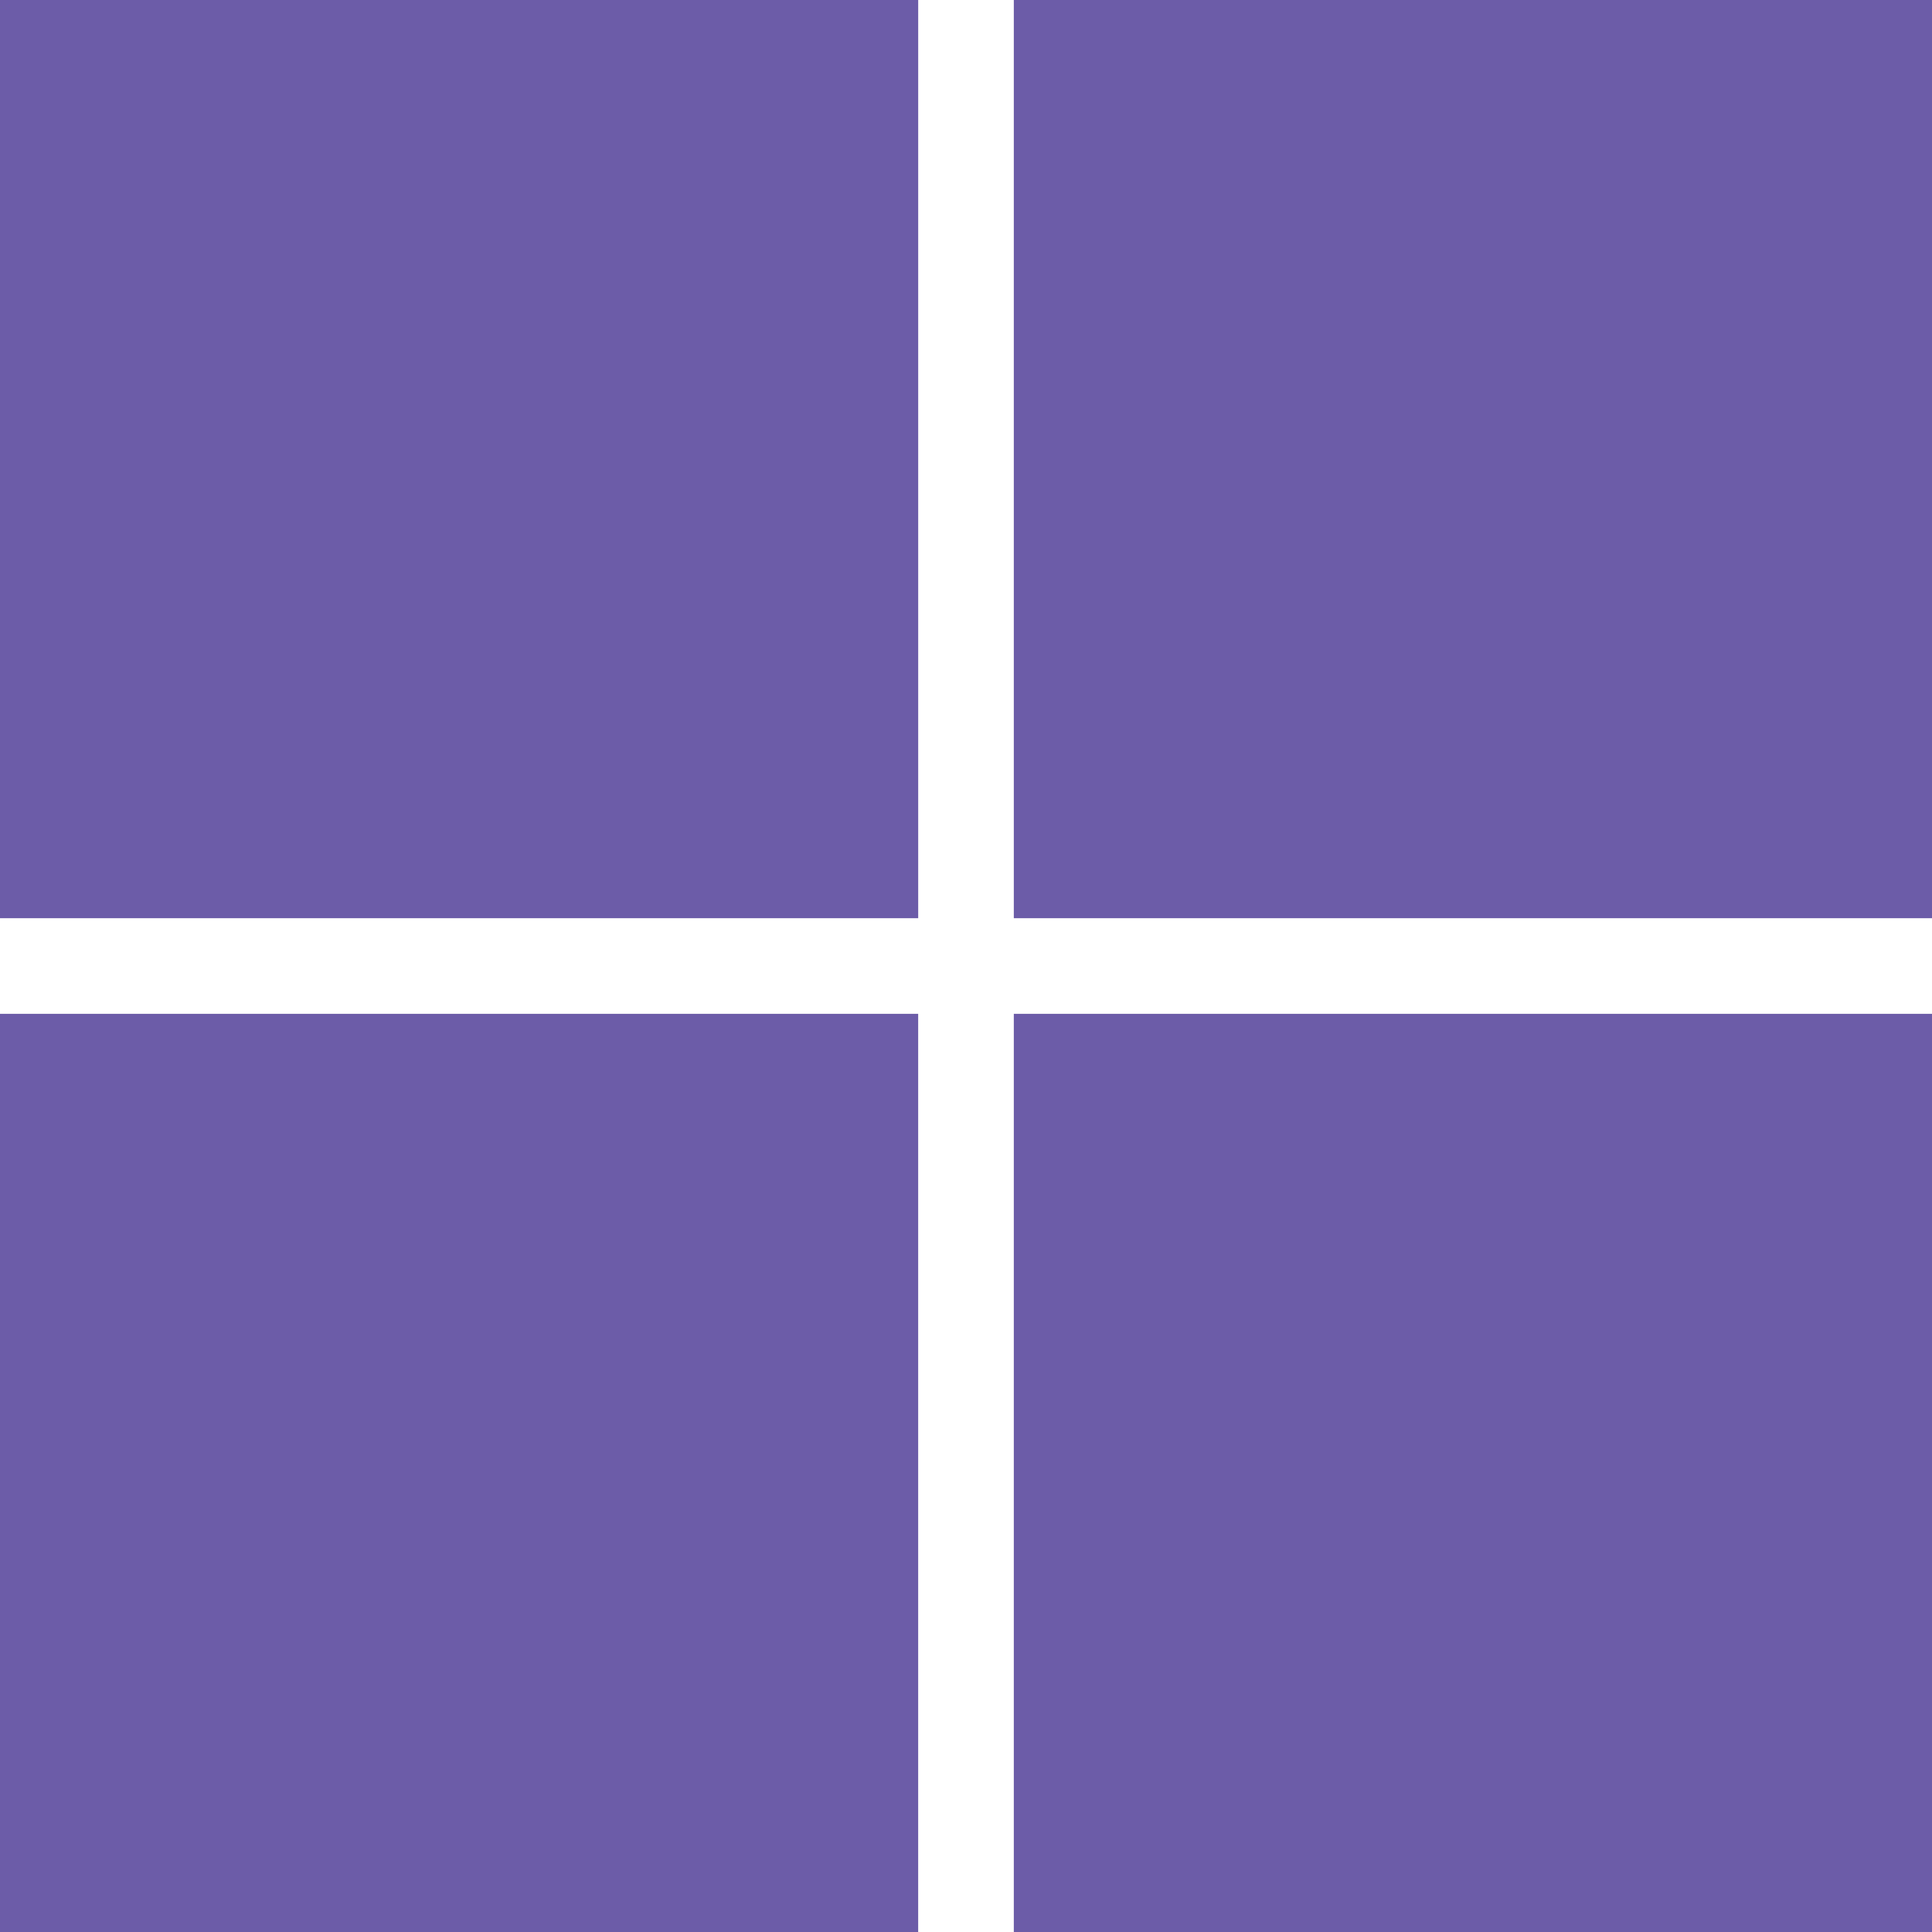
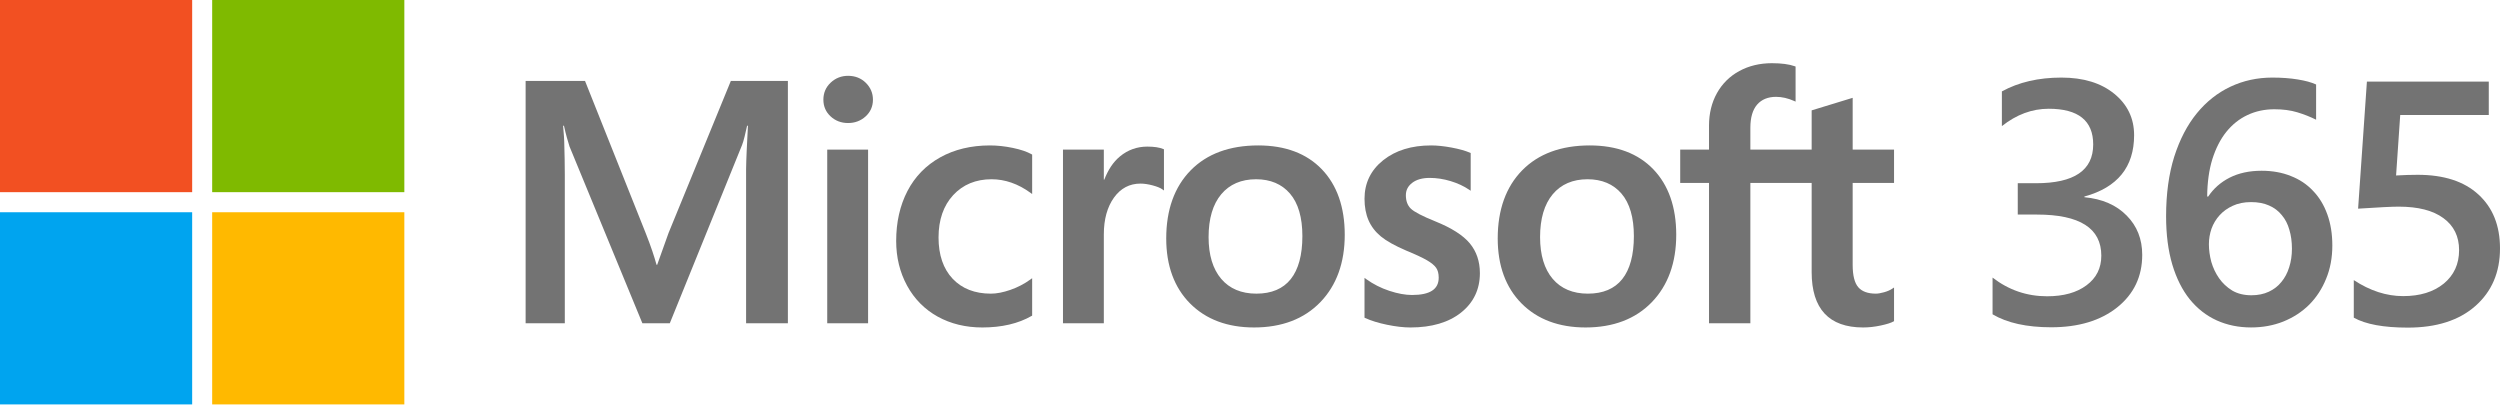
- <svg xmlns="http://www.w3.org/2000/svg" role="img" viewBox="0 0 256 256" fill="#6C5CA8">
-   <path d="M121.666 121.666H0V0h121.666z" />
-   <path d="M256 121.666H134.335V0H256z" />
-   <path d="M121.663 256.002H0V134.336h121.663z" />
-   <path d="M256 256.002H134.335V134.336H256z" />
+ <svg xmlns="http://www.w3.org/2000/svg" xml:space="preserve" enable-background="new 0 0 1000 213.519" viewBox="0 0 1319.928 213.519" height="213.519" width="1319.928" y="0px" x="0px" id="Layer_2" version="1.1">
+   <defs id="defs31" />
+   <g id="g971">
+     <g id="g949">
+       <g id="g904">
+         <rect x="0" y="0.002" fill="#f25022" width="101.459" height="101.458" id="rect20" />
+         <rect y="0" x="112.022" fill="#7fba00" width="101.457" height="101.457" id="rect22" />
+         <rect x="0" y="112.062" fill="#00a4ef" width="101.457" height="101.457" id="rect24" />
+         <rect x="112.022" y="112.062" fill="#ffb900" width="101.457" height="101.457" id="rect26" />
+       </g>
+       <g id="g927">
+         <path fill="#737373" d="m 352.969,123.027 -5.995,16.775 h -0.341 c -1.071,-3.931 -2.865,-9.506 -5.675,-16.592 L 308.878,42.738 H 277.514 V 170.68 h 20.686 V 92.03 c 0,-4.854 -0.104,-10.722 -0.309,-17.435 -0.106,-3.398 -0.493,-6.119 -0.586,-8.194 h 0.455 c 1.051,4.822 2.144,8.493 2.933,10.95 l 38.467,93.329 h 14.47 l 38.181,-94.171 c 0.867,-2.147 1.784,-6.337 2.629,-10.108 h 0.454 c -0.5,9.32 -0.924,17.838 -0.98,22.978 v 81.301 h 22.066 V 42.738 h -30.119 z" id="path2" />
+         <rect x="436.754" y="78.993" fill="#737373" width="21.568" height="91.687" id="rect4" />
+         <path fill="#737373" d="m 447.76,40.028 c -3.554,0 -6.644,1.214 -9.188,3.603 -2.554,2.4 -3.849,5.428 -3.849,8.997 0,3.51 1.28,6.477 3.806,8.817 2.515,2.332 5.622,3.512 9.231,3.512 3.61,0 6.73,-1.18 9.273,-3.508 2.559,-2.344 3.855,-5.311 3.855,-8.82 0,-3.446 -1.265,-6.437 -3.753,-8.897 -2.487,-2.457 -5.642,-3.702 -9.376,-3.702" id="path6" />
+         <path fill="#737373" d="m 534.677,78.075 c -4.148,-0.858 -8.2,-1.292 -12.053,-1.292 -9.898,0 -18.722,2.12 -26.229,6.306 -7.522,4.19 -13.344,10.174 -17.295,17.787 -3.946,7.594 -5.944,16.457 -5.944,26.346 0,8.665 1.941,16.61 5.771,23.62 3.839,7.023 9.267,12.512 16.14,16.321 6.868,3.8 14.8,5.731 23.58,5.731 10.249,0 19.003,-2.049 26.016,-6.092 l 0.285,-0.166 v -19.755 l -0.907,0.66 c -3.181,2.316 -6.732,4.166 -10.551,5.493 -3.814,1.331 -7.29,2.006 -10.334,2.006 -8.463,0 -15.254,-2.649 -20.188,-7.872 -4.941,-5.228 -7.447,-12.559 -7.447,-21.798 0,-9.298 2.608,-16.829 7.761,-22.381 5.137,-5.541 11.943,-8.351 20.229,-8.351 7.094,0 13.998,2.402 20.531,7.143 l 0.907,0.657 V 81.617 l -0.29,-0.166 c -2.46,-1.375 -5.816,-2.511 -9.98,-3.376" id="path8" />
+         <path fill="#737373" d="m 605.74,77.401 c -5.417,0 -10.268,1.742 -14.424,5.172 -3.646,3.011 -6.279,7.142 -8.297,12.297 h -0.229 V 78.992 h -21.566 v 91.687 h 21.566 v -46.902 c 0,-7.976 1.81,-14.528 5.374,-19.473 3.524,-4.89 8.216,-7.369 13.95,-7.369 1.944,0 4.125,0.321 6.485,0.952 2.336,0.631 4.03,1.315 5.028,2.035 l 0.908,0.654 V 78.833 l -0.35,-0.147 c -2.006,-0.854 -4.85,-1.285 -8.447,-1.285" id="path10" />
+         <path fill="#737373" d="m 664.319,76.783 c -15.122,0 -27.129,4.43 -35.689,13.17 -8.56,8.733 -12.896,20.828 -12.896,35.946 0,14.354 4.236,25.899 12.588,34.314 8.354,8.411 19.724,12.679 33.786,12.679 14.652,0 26.426,-4.491 34.985,-13.35 8.553,-8.851 12.892,-20.823 12.892,-35.591 0,-14.586 -4.07,-26.217 -12.096,-34.57 -8.031,-8.36 -19.328,-12.598 -33.569,-12.598 m 17.147,70.598 c -4.052,5.083 -10.147,7.657 -18.122,7.657 -7.923,0 -14.174,-2.625 -18.573,-7.801 -4.429,-5.203 -6.675,-12.619 -6.675,-22.047 0,-9.718 2.246,-17.33 6.675,-22.621 4.406,-5.264 10.596,-7.93 18.398,-7.93 7.567,0 13.595,2.548 17.913,7.582 4.339,5.056 6.538,12.607 6.538,22.44 0,9.96 -2.071,17.602 -6.154,22.721" id="path12" />
+         <path fill="#737373" d="m 757.816,116.878 c -6.8,-2.731 -11.156,-4.997 -12.946,-6.729 -1.731,-1.682 -2.613,-4.055 -2.613,-7.064 0,-2.666 1.088,-4.804 3.319,-6.532 2.241,-1.739 5.367,-2.623 9.287,-2.623 3.641,0 7.363,0.574 11.062,1.701 3.694,1.125 6.946,2.634 9.659,4.479 l 0.896,0.608 V 80.778 l -0.349,-0.147 c -2.5,-1.071 -5.797,-1.991 -9.803,-2.735 -3.996,-0.738 -7.613,-1.113 -10.76,-1.113 -10.286,0 -18.792,2.63 -25.293,7.818 -6.535,5.218 -9.852,12.06 -9.852,20.342 0,4.303 0.717,8.128 2.125,11.365 1.414,3.257 3.61,6.127 6.527,8.529 2.885,2.38 7.354,4.879 13.269,7.424 4.97,2.042 8.679,3.775 11.038,5.141 2.302,1.335 3.937,2.681 4.855,3.989 0.899,1.282 1.357,3.031 1.357,5.197 0,6.165 -4.614,9.158 -14.104,9.158 -3.524,0 -7.539,-0.734 -11.938,-2.184 -4.403,-1.447 -8.517,-3.532 -12.223,-6.197 l -0.907,-0.652 v 21.023 l 0.33,0.154 c 3.092,1.424 6.984,2.629 11.578,3.576 4.59,0.949 8.749,1.429 12.359,1.429 11.165,0 20.148,-2.646 26.706,-7.861 6.597,-5.25 9.944,-12.255 9.944,-20.828 0,-6.181 -1.799,-11.481 -5.351,-15.753 -3.523,-4.239 -9.64,-8.134 -18.176,-11.572" id="path14" />
+         <path fill="#737373" d="m 839.334,76.783 c -15.121,0 -27.125,4.43 -35.688,13.17 -8.557,8.733 -12.896,20.828 -12.896,35.946 0,14.354 4.234,25.899 12.59,34.314 8.354,8.411 19.72,12.679 33.786,12.679 14.652,0 26.422,-4.491 34.981,-13.35 8.557,-8.851 12.896,-20.823 12.896,-35.591 0,-14.586 -4.07,-26.217 -12.099,-34.57 -8.03,-8.36 -19.329,-12.598 -33.57,-12.598 m 17.151,70.598 c -4.052,5.083 -10.151,7.657 -18.122,7.657 -7.923,0 -14.174,-2.625 -18.575,-7.801 -4.428,-5.203 -6.674,-12.619 -6.674,-22.047 0,-9.718 2.247,-17.33 6.677,-22.621 4.401,-5.264 10.591,-7.93 18.396,-7.93 7.565,0 13.596,2.548 17.914,7.582 4.339,5.056 6.538,12.607 6.538,22.44 0,9.96 -2.075,17.602 -6.154,22.721" id="path16" />
+         <path fill="#737373" d="M 1000,96.582 V 78.992 H 978.157 V 51.646 l -0.736,0.225 -20.514,6.279 -0.404,0.125 V 78.992 H 924.142 V 67.45 c 0,-5.373 1.203,-9.486 3.574,-12.226 2.354,-2.716 5.716,-4.093 10.001,-4.093 3.085,0 6.28,0.729 9.495,2.164 l 0.803,0.358 V 35.126 l -0.376,-0.135 c -2.996,-1.079 -7.075,-1.625 -12.131,-1.625 -6.372,0 -12.161,1.392 -17.206,4.135 -5.053,2.753 -9.026,6.682 -11.809,11.676 -2.777,4.986 -4.184,10.747 -4.184,17.122 v 12.692 h -15.21 v 17.59 h 15.21 V 170.681 H 924.142 V 96.582 h 32.361 V 143.671 c 0,19.39 9.147,29.22 27.188,29.22 2.965,0 6.088,-0.347 9.271,-1.03 3.244,-0.698 5.451,-1.396 6.751,-2.141 L 1000,169.556 V 151.796 l -0.889,0.591 c -1.18,0.793 -2.658,1.438 -4.39,1.917 -1.74,0.488 -3.189,0.732 -4.311,0.732 -4.229,0 -7.356,-1.137 -9.296,-3.384 -1.962,-2.269 -2.958,-6.231 -2.958,-11.784 V 96.582 Z" id="path18" />
+       </g>
+     </g>
+     <g id="g932">
+       <path d="m 1052.013,165.943 v -19.392 q 12.76,9.874 28.801,9.874 13.033,0 20.78,-5.782 7.838,-5.782 7.838,-15.656 0,-21.705 -33.996,-21.705 h -10.117 V 96.736 h 9.661 q 30.168,0 30.168,-20.46 0,-18.858 -23.515,-18.858 -13.124,0 -24.699,9.162 V 48.256 q 13.307,-7.294 31.444,-7.294 17.408,0 27.889,8.54 10.481,8.54 10.481,21.883 0,25.174 -26.249,32.38 v 0.356 q 14.127,1.334 22.329,9.696 8.203,8.273 8.203,20.727 0,17.168 -13.216,27.754 -13.216,10.497 -34.816,10.497 -19.413,0 -30.988,-6.85 z" style="font-style:normal;font-variant:normal;font-weight:600;font-stretch:normal;font-size:184.405px;font-family:'Segoe UI';-inkscape-font-specification:'Segoe UI Semi-Bold';fill:#737373;fill-opacity:1;stroke-width:15.367" id="path876" />
+       <path d="m 1231.404,129.65 q 0,9.607 -3.281,17.524 -3.19,7.917 -8.932,13.699 -5.742,5.693 -13.671,8.895 -7.838,3.113 -17.043,3.113 -9.843,0 -18.137,-3.736 -8.203,-3.736 -14.218,-11.119 -5.924,-7.383 -9.205,-18.325 -3.281,-11.03 -3.281,-25.53 0,-17.702 4.284,-31.401 4.375,-13.699 11.94,-22.95 7.565,-9.251 17.772,-14.055 10.208,-4.804 22.056,-4.804 7.383,0 13.398,0.979 6.106,0.979 9.752,2.669 v 18.592 q -4.648,-2.313 -9.934,-3.914 -5.286,-1.601 -12.122,-1.601 -7.656,0 -14.127,3.024 -6.471,3.024 -11.21,8.895 -4.648,5.782 -7.383,14.411 -2.643,8.54 -2.734,19.748 h 0.547 q 4.192,-6.316 11.301,-9.963 7.2,-3.647 16.861,-3.647 8.567,0 15.403,2.758 6.927,2.669 11.757,7.828 4.921,5.07 7.565,12.454 2.643,7.294 2.643,16.457 z m -21.327,1.69 q 0,-5.515 -1.367,-10.052 -1.276,-4.537 -4.01,-7.739 -2.643,-3.291 -6.745,-5.07 -4.01,-1.779 -9.479,-1.779 -5.468,0 -9.661,1.957 -4.101,1.868 -6.927,4.981 -2.825,3.113 -4.284,7.116 -1.367,4.003 -1.367,8.184 0,4.537 1.276,9.34 1.367,4.715 4.101,8.629 2.734,3.914 6.927,6.494 4.284,2.491 10.117,2.491 5.195,0 9.205,-1.868 4.01,-1.868 6.653,-5.159 2.734,-3.291 4.101,-7.739 1.458,-4.537 1.458,-9.785 z" style="font-style:normal;font-variant:normal;font-weight:600;font-stretch:normal;font-size:184.405px;font-family:'Segoe UI';-inkscape-font-specification:'Segoe UI Semi-Bold';fill:#737373;fill-opacity:1;stroke-width:15.367" id="path878" />
+       <path d="m 1242.731,167.723 v -19.837 q 12.851,8.451 26.067,8.451 13.307,0 21.418,-6.583 8.112,-6.672 8.112,-17.702 0,-10.853 -8.294,-16.901 -8.203,-6.049 -23.606,-6.049 -5.286,0 -21.418,1.067 l 4.648,-67.072 h 64.346 v 17.613 h -46.755 l -2.187,31.935 q 6.289,-0.356 11.393,-0.356 20.78,0 32.082,10.408 11.393,10.408 11.393,28.466 0,18.947 -13.033,30.423 -12.942,11.386 -35.636,11.386 -19.14,0 -28.527,-5.248 z" style="font-style:normal;font-variant:normal;font-weight:600;font-stretch:normal;font-size:184.405px;font-family:'Segoe UI';-inkscape-font-specification:'Segoe UI Semi-Bold';fill:#737373;fill-opacity:1;stroke-width:15.367" id="path880" />
+     </g>
+   </g>
</svg>
